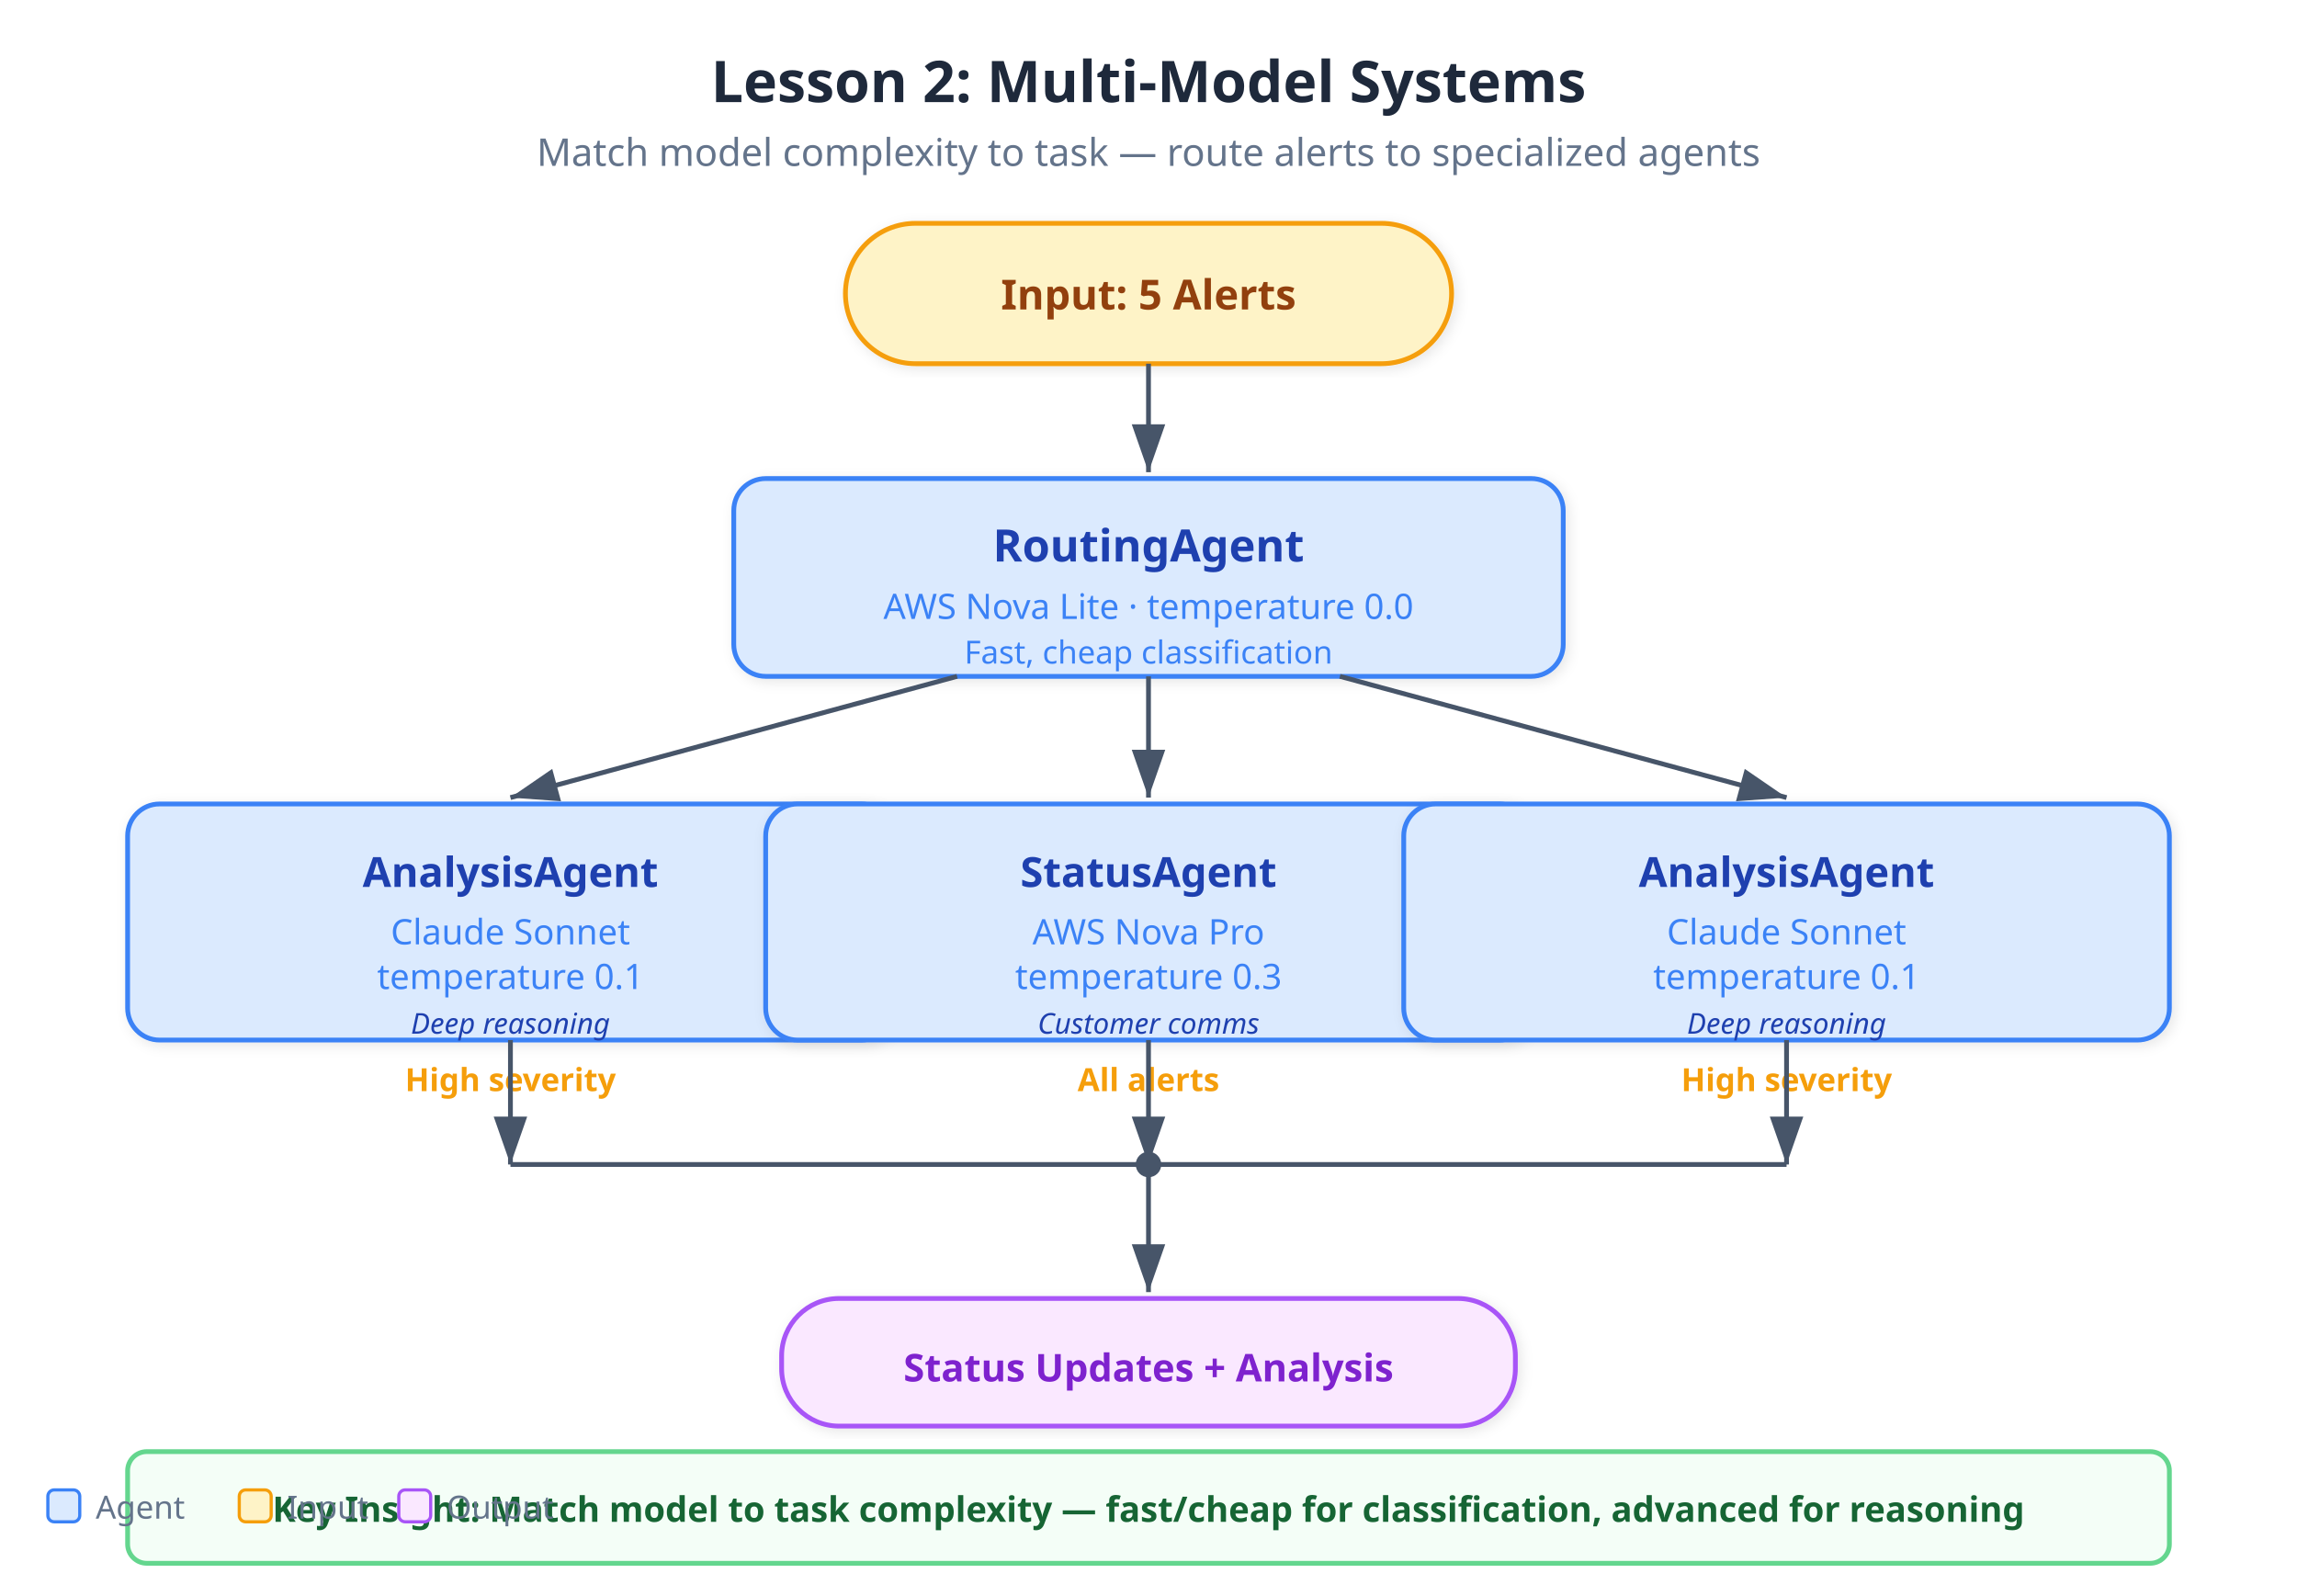
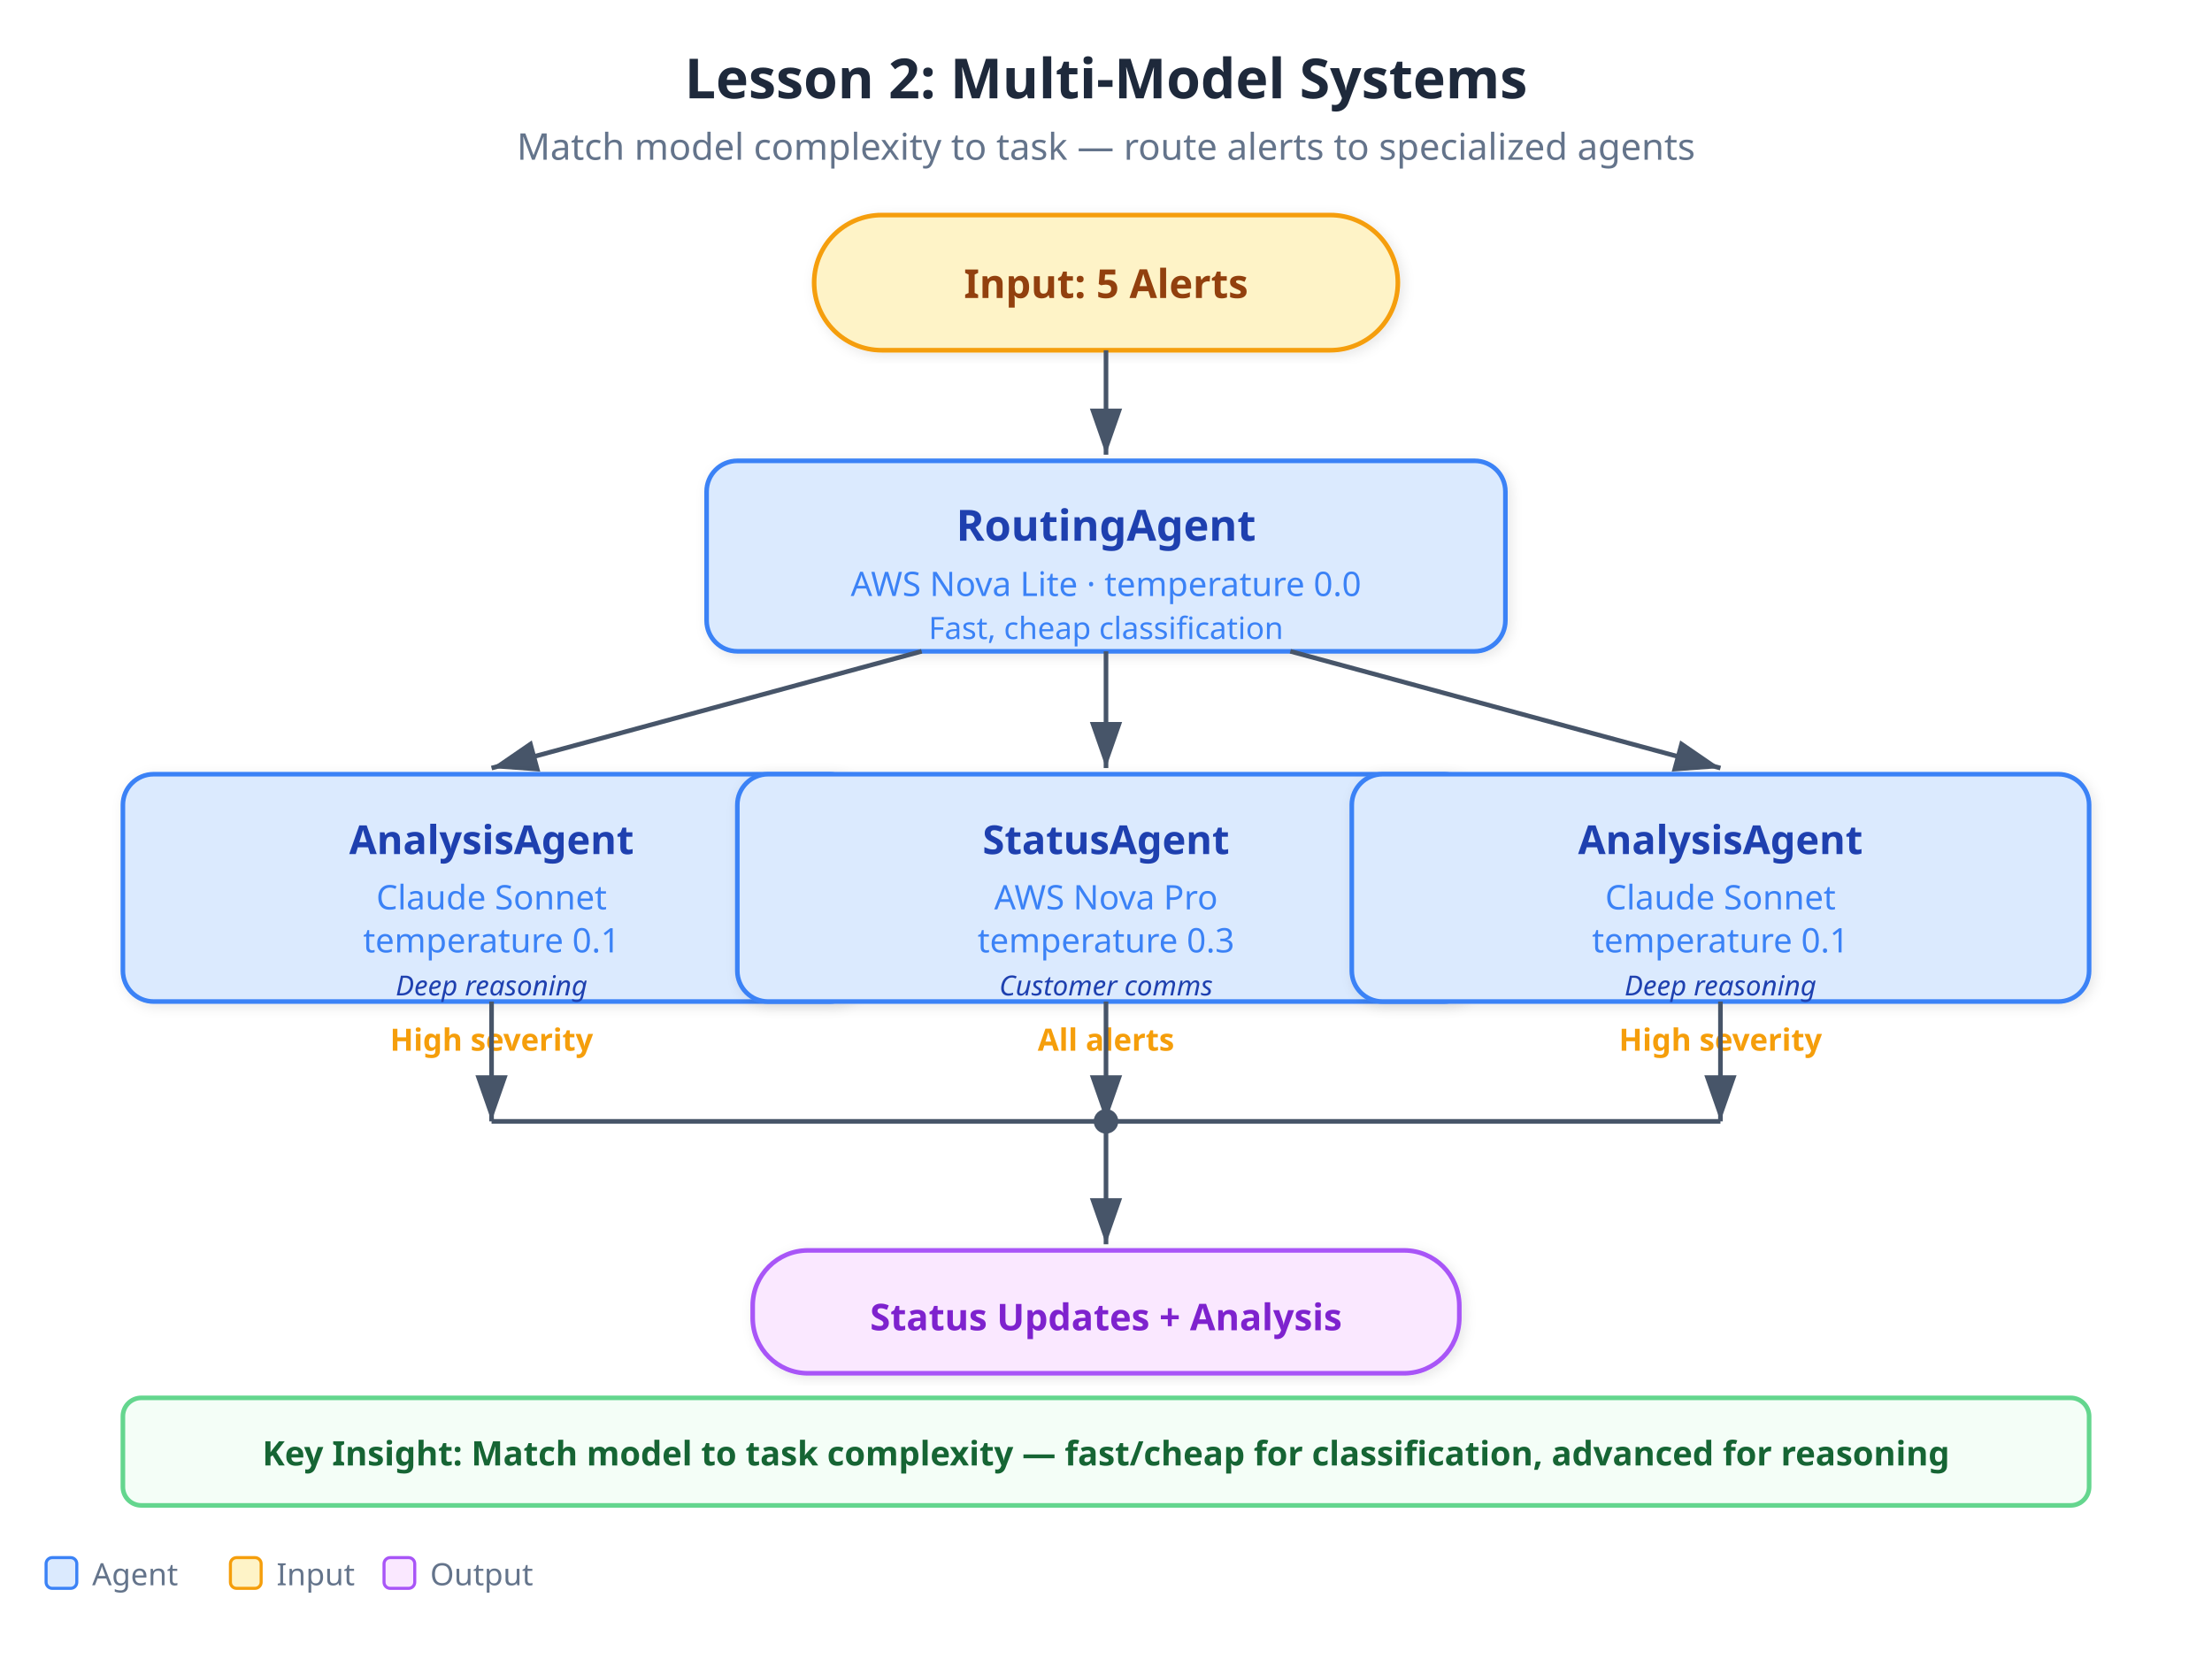
- <svg xmlns="http://www.w3.org/2000/svg" viewBox="0 0 720 500" font-family="'Segoe UI', system-ui, -apple-system, sans-serif">
+ <svg xmlns="http://www.w3.org/2000/svg" viewBox="0 0 720 540" font-family="'Segoe UI', system-ui, -apple-system, sans-serif">
  <defs>
    <marker id="arrow2" markerWidth="10" markerHeight="7" refX="10" refY="3.5" orient="auto">
      <polygon points="0 0, 10 3.5, 0 7" fill="#475569" />
    </marker>
    <filter id="shadow2">
      <feDropShadow dx="1" dy="1" stdDeviation="2" flood-opacity="0.1" />
    </filter>
  </defs>
  <text x="360" y="32" text-anchor="middle" font-size="18" font-weight="700" fill="#1e293b">Lesson 2: Multi-Model Systems</text>
  <text x="360" y="52" text-anchor="middle" font-size="12" fill="#64748b">Match model complexity to task — route alerts to specialized agents</text>
  <rect x="265" y="70" width="190" height="44" rx="22" fill="#fef3c7" stroke="#f59e0b" stroke-width="1.5" filter="url(#shadow2)" />
  <text x="360" y="97" text-anchor="middle" font-size="13" font-weight="600" fill="#92400e">Input: 5 Alerts</text>
  <line x1="360" y1="114" x2="360" y2="148" stroke="#475569" stroke-width="1.5" marker-end="url(#arrow2)" />
  <rect x="230" y="150" width="260" height="62" rx="10" fill="#dbeafe" stroke="#3b82f6" stroke-width="1.5" filter="url(#shadow2)" />
  <text x="360" y="176" text-anchor="middle" font-size="14" font-weight="700" fill="#1e40af">RoutingAgent</text>
  <text x="360" y="194" text-anchor="middle" font-size="11" fill="#3b82f6">AWS Nova Lite · temperature 0.0</text>
  <text x="360" y="208" text-anchor="middle" font-size="10" fill="#3b82f6">Fast, cheap classification</text>
  <line x1="300" y1="212" x2="160" y2="250" stroke="#475569" stroke-width="1.5" marker-end="url(#arrow2)" />
  <line x1="360" y1="212" x2="360" y2="250" stroke="#475569" stroke-width="1.5" marker-end="url(#arrow2)" />
  <line x1="420" y1="212" x2="560" y2="250" stroke="#475569" stroke-width="1.5" marker-end="url(#arrow2)" />
  <rect x="40" y="252" width="240" height="74" rx="10" fill="#dbeafe" stroke="#3b82f6" stroke-width="1.5" filter="url(#shadow2)" />
  <text x="160" y="278" text-anchor="middle" font-size="13" font-weight="700" fill="#1e40af">AnalysisAgent</text>
  <text x="160" y="296" text-anchor="middle" font-size="11" fill="#3b82f6">Claude Sonnet</text>
  <text x="160" y="310" text-anchor="middle" font-size="11" fill="#3b82f6">temperature 0.1</text>
  <text x="160" y="324" text-anchor="middle" font-size="9" fill="#1e40af" font-style="italic">Deep reasoning</text>
  <text x="160" y="342" text-anchor="middle" font-size="10" fill="#f59e0b" font-weight="600">High severity</text>
  <rect x="240" y="252" width="240" height="74" rx="10" fill="#dbeafe" stroke="#3b82f6" stroke-width="1.5" filter="url(#shadow2)" />
  <text x="360" y="278" text-anchor="middle" font-size="13" font-weight="700" fill="#1e40af">StatusAgent</text>
  <text x="360" y="296" text-anchor="middle" font-size="11" fill="#3b82f6">AWS Nova Pro</text>
  <text x="360" y="310" text-anchor="middle" font-size="11" fill="#3b82f6">temperature 0.3</text>
  <text x="360" y="324" text-anchor="middle" font-size="9" fill="#1e40af" font-style="italic">Customer comms</text>
  <text x="360" y="342" text-anchor="middle" font-size="10" fill="#f59e0b" font-weight="600">All alerts</text>
  <rect x="440" y="252" width="240" height="74" rx="10" fill="#dbeafe" stroke="#3b82f6" stroke-width="1.5" filter="url(#shadow2)" />
  <text x="560" y="278" text-anchor="middle" font-size="13" font-weight="700" fill="#1e40af">AnalysisAgent</text>
  <text x="560" y="296" text-anchor="middle" font-size="11" fill="#3b82f6">Claude Sonnet</text>
  <text x="560" y="310" text-anchor="middle" font-size="11" fill="#3b82f6">temperature 0.1</text>
  <text x="560" y="324" text-anchor="middle" font-size="9" fill="#1e40af" font-style="italic">Deep reasoning</text>
  <text x="560" y="342" text-anchor="middle" font-size="10" fill="#f59e0b" font-weight="600">High severity</text>
  <line x1="160" y1="326" x2="160" y2="365" stroke="#475569" stroke-width="1.5" marker-end="url(#arrow2)" />
  <line x1="360" y1="326" x2="360" y2="365" stroke="#475569" stroke-width="1.5" marker-end="url(#arrow2)" />
  <line x1="560" y1="326" x2="560" y2="365" stroke="#475569" stroke-width="1.5" marker-end="url(#arrow2)" />
  <line x1="160" y1="365" x2="360" y2="365" stroke="#475569" stroke-width="1.5" />
  <line x1="360" y1="365" x2="560" y2="365" stroke="#475569" stroke-width="1.5" />
  <circle cx="360" cy="365" r="4" fill="#475569" />
  <line x1="360" y1="365" x2="360" y2="405" stroke="#475569" stroke-width="1.5" marker-end="url(#arrow2)" />
  <rect x="245" y="407" width="230" height="40" rx="18" fill="#fae8ff" stroke="#a855f7" stroke-width="1.5" filter="url(#shadow2)" />
  <text x="360" y="433" text-anchor="middle" font-size="12" font-weight="600" fill="#7e22ce">Status Updates + Analysis</text>
  <rect x="40" y="455" width="640" height="35" rx="6" fill="#f0fdf4" stroke="#22c55e" stroke-width="1.5" opacity="0.7" />
  <text x="360" y="477" text-anchor="middle" font-size="11" font-weight="600" fill="#166534">Key Insight: Match model to task complexity — fast/cheap for classification, advanced for reasoning</text>
-   <rect x="15" y="467" width="10" height="10" rx="2" fill="#dbeafe" stroke="#3b82f6" stroke-width="1" />
-   <text x="30" y="476" font-size="10" fill="#64748b">Agent</text>
-   <rect x="75" y="467" width="10" height="10" rx="2" fill="#fef3c7" stroke="#f59e0b" stroke-width="1" />
-   <text x="90" y="476" font-size="10" fill="#64748b">Input</text>
-   <rect x="125" y="467" width="10" height="10" rx="2" fill="#fae8ff" stroke="#a855f7" stroke-width="1" />
-   <text x="140" y="476" font-size="10" fill="#64748b">Output</text>
+   <rect x="15" y="507" width="10" height="10" rx="2" fill="#dbeafe" stroke="#3b82f6" stroke-width="1" />
+   <text x="30" y="516" font-size="10" fill="#64748b">Agent</text>
+   <rect x="75" y="507" width="10" height="10" rx="2" fill="#fef3c7" stroke="#f59e0b" stroke-width="1" />
+   <text x="90" y="516" font-size="10" fill="#64748b">Input</text>
+   <rect x="125" y="507" width="10" height="10" rx="2" fill="#fae8ff" stroke="#a855f7" stroke-width="1" />
+   <text x="140" y="516" font-size="10" fill="#64748b">Output</text>
</svg>
